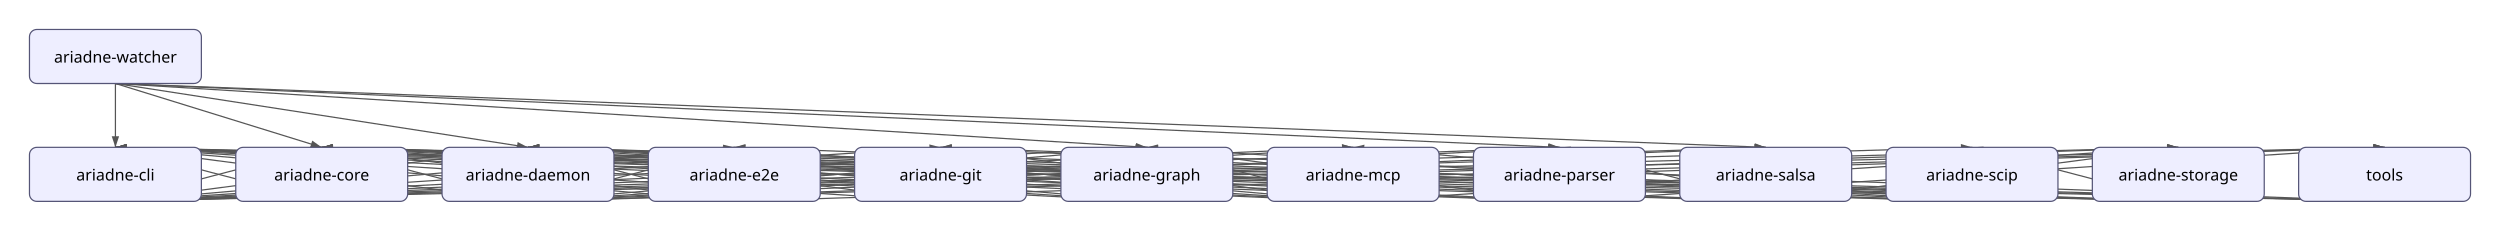
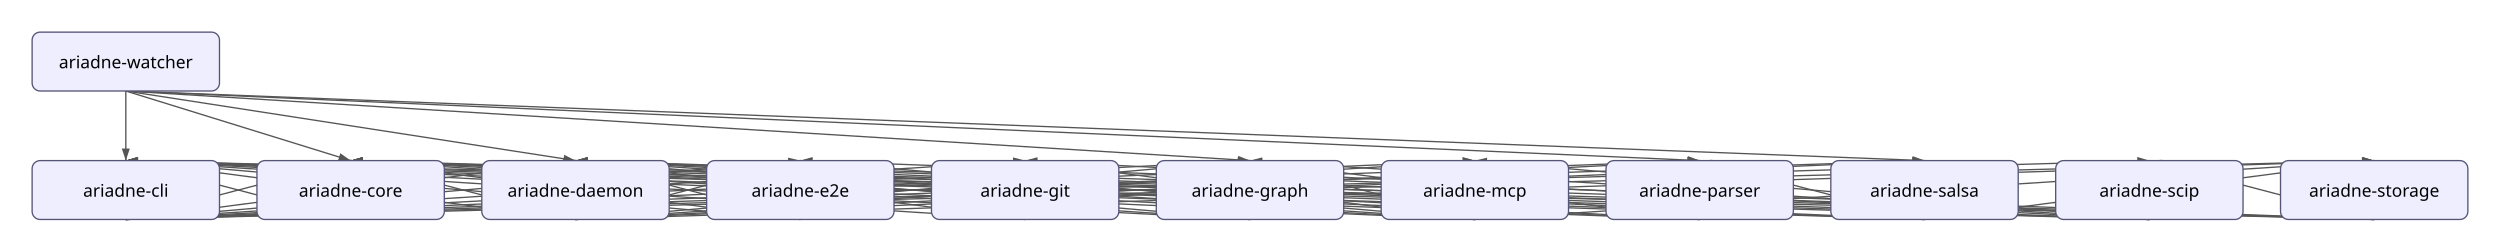
- <svg xmlns="http://www.w3.org/2000/svg" viewBox="0 0 2036 188" width="2036" height="188">
+ <svg xmlns="http://www.w3.org/2000/svg" viewBox="0 0 1868 188" width="1868" height="188">
  <defs>
    <marker id="arrow" markerWidth="10" markerHeight="10" refX="9" refY="3" orient="auto" markerUnits="strokeWidth">
      <polygon points="0,0 9,3 0,6" fill="#555" />
    </marker>
  </defs>
  <line x1="94" y1="164" x2="430" y2="120" stroke="#555" marker-end="url(#arrow)" />
  <line x1="94" y1="164" x2="262" y2="120" stroke="#555" marker-end="url(#arrow)" />
  <line x1="94" y1="164" x2="1102" y2="120" stroke="#555" marker-end="url(#arrow)" />
  <line x1="94" y1="164" x2="934" y2="120" stroke="#555" marker-end="url(#arrow)" />
+   <line x1="94" y1="164" x2="1774" y2="120" stroke="#555" marker-end="url(#arrow)" />
  <line x1="94" y1="164" x2="1270" y2="120" stroke="#555" marker-end="url(#arrow)" />
-   <line x1="94" y1="164" x2="1774" y2="120" stroke="#555" marker-end="url(#arrow)" />
-   <line x1="94" y1="164" x2="598" y2="120" stroke="#555" marker-end="url(#arrow)" />
  <line x1="94" y1="164" x2="1438" y2="120" stroke="#555" marker-end="url(#arrow)" />
  <line x1="94" y1="164" x2="1606" y2="120" stroke="#555" marker-end="url(#arrow)" />
-   <line x1="94" y1="164" x2="1942" y2="120" stroke="#555" marker-end="url(#arrow)" />
+   <line x1="94" y1="164" x2="598" y2="120" stroke="#555" marker-end="url(#arrow)" />
  <line x1="94" y1="164" x2="766" y2="120" stroke="#555" marker-end="url(#arrow)" />
  <line x1="430" y1="164" x2="94" y2="120" stroke="#555" marker-end="url(#arrow)" />
  <line x1="430" y1="164" x2="262" y2="120" stroke="#555" marker-end="url(#arrow)" />
  <line x1="430" y1="164" x2="1102" y2="120" stroke="#555" marker-end="url(#arrow)" />
  <line x1="430" y1="164" x2="934" y2="120" stroke="#555" marker-end="url(#arrow)" />
+   <line x1="430" y1="164" x2="1774" y2="120" stroke="#555" marker-end="url(#arrow)" />
  <line x1="430" y1="164" x2="1270" y2="120" stroke="#555" marker-end="url(#arrow)" />
-   <line x1="430" y1="164" x2="1774" y2="120" stroke="#555" marker-end="url(#arrow)" />
+   <line x1="430" y1="164" x2="1438" y2="120" stroke="#555" marker-end="url(#arrow)" />
  <line x1="430" y1="164" x2="598" y2="120" stroke="#555" marker-end="url(#arrow)" />
-   <line x1="430" y1="164" x2="1438" y2="120" stroke="#555" marker-end="url(#arrow)" />
-   <line x1="430" y1="164" x2="1942" y2="120" stroke="#555" marker-end="url(#arrow)" />
  <line x1="262" y1="164" x2="94" y2="120" stroke="#555" marker-end="url(#arrow)" />
  <line x1="1102" y1="164" x2="94" y2="120" stroke="#555" marker-end="url(#arrow)" />
  <line x1="1102" y1="164" x2="430" y2="120" stroke="#555" marker-end="url(#arrow)" />
  <line x1="1102" y1="164" x2="262" y2="120" stroke="#555" marker-end="url(#arrow)" />
  <line x1="1102" y1="164" x2="934" y2="120" stroke="#555" marker-end="url(#arrow)" />
  <line x1="1102" y1="164" x2="1774" y2="120" stroke="#555" marker-end="url(#arrow)" />
  <line x1="1102" y1="164" x2="598" y2="120" stroke="#555" marker-end="url(#arrow)" />
  <line x1="1102" y1="164" x2="766" y2="120" stroke="#555" marker-end="url(#arrow)" />
  <line x1="934" y1="164" x2="94" y2="120" stroke="#555" marker-end="url(#arrow)" />
  <line x1="934" y1="164" x2="430" y2="120" stroke="#555" marker-end="url(#arrow)" />
  <line x1="934" y1="164" x2="262" y2="120" stroke="#555" marker-end="url(#arrow)" />
+   <line x1="1774" y1="164" x2="94" y2="120" stroke="#555" marker-end="url(#arrow)" />
+   <line x1="1774" y1="164" x2="430" y2="120" stroke="#555" marker-end="url(#arrow)" />
+   <line x1="1774" y1="164" x2="262" y2="120" stroke="#555" marker-end="url(#arrow)" />
+   <line x1="1774" y1="164" x2="1606" y2="120" stroke="#555" marker-end="url(#arrow)" />
+   <line x1="1774" y1="164" x2="598" y2="120" stroke="#555" marker-end="url(#arrow)" />
  <line x1="1270" y1="164" x2="94" y2="120" stroke="#555" marker-end="url(#arrow)" />
  <line x1="1270" y1="164" x2="430" y2="120" stroke="#555" marker-end="url(#arrow)" />
  <line x1="1270" y1="164" x2="262" y2="120" stroke="#555" marker-end="url(#arrow)" />
  <line x1="1270" y1="164" x2="934" y2="120" stroke="#555" marker-end="url(#arrow)" />
-   <line x1="1270" y1="164" x2="1942" y2="120" stroke="#555" marker-end="url(#arrow)" />
-   <line x1="1774" y1="164" x2="94" y2="120" stroke="#555" marker-end="url(#arrow)" />
-   <line x1="1774" y1="164" x2="430" y2="120" stroke="#555" marker-end="url(#arrow)" />
-   <line x1="1774" y1="164" x2="262" y2="120" stroke="#555" marker-end="url(#arrow)" />
-   <line x1="1774" y1="164" x2="598" y2="120" stroke="#555" marker-end="url(#arrow)" />
-   <line x1="1774" y1="164" x2="1606" y2="120" stroke="#555" marker-end="url(#arrow)" />
-   <line x1="598" y1="164" x2="94" y2="120" stroke="#555" marker-end="url(#arrow)" />
-   <line x1="598" y1="164" x2="430" y2="120" stroke="#555" marker-end="url(#arrow)" />
-   <line x1="598" y1="164" x2="262" y2="120" stroke="#555" marker-end="url(#arrow)" />
-   <line x1="598" y1="164" x2="1942" y2="120" stroke="#555" marker-end="url(#arrow)" />
  <line x1="1438" y1="164" x2="94" y2="120" stroke="#555" marker-end="url(#arrow)" />
  <line x1="1438" y1="164" x2="430" y2="120" stroke="#555" marker-end="url(#arrow)" />
  <line x1="1438" y1="164" x2="262" y2="120" stroke="#555" marker-end="url(#arrow)" />
+   <line x1="1438" y1="164" x2="1774" y2="120" stroke="#555" marker-end="url(#arrow)" />
  <line x1="1438" y1="164" x2="1270" y2="120" stroke="#555" marker-end="url(#arrow)" />
-   <line x1="1438" y1="164" x2="1774" y2="120" stroke="#555" marker-end="url(#arrow)" />
  <line x1="1606" y1="164" x2="94" y2="120" stroke="#555" marker-end="url(#arrow)" />
  <line x1="1606" y1="164" x2="430" y2="120" stroke="#555" marker-end="url(#arrow)" />
  <line x1="1606" y1="164" x2="262" y2="120" stroke="#555" marker-end="url(#arrow)" />
  <line x1="1606" y1="164" x2="1102" y2="120" stroke="#555" marker-end="url(#arrow)" />
  <line x1="1606" y1="164" x2="934" y2="120" stroke="#555" marker-end="url(#arrow)" />
  <line x1="1606" y1="164" x2="766" y2="120" stroke="#555" marker-end="url(#arrow)" />
-   <line x1="1942" y1="164" x2="94" y2="120" stroke="#555" marker-end="url(#arrow)" />
-   <line x1="1942" y1="164" x2="430" y2="120" stroke="#555" marker-end="url(#arrow)" />
-   <line x1="1942" y1="164" x2="262" y2="120" stroke="#555" marker-end="url(#arrow)" />
-   <line x1="1942" y1="164" x2="766" y2="120" stroke="#555" marker-end="url(#arrow)" />
-   <line x1="766" y1="164" x2="94" y2="120" stroke="#555" marker-end="url(#arrow)" />
-   <line x1="766" y1="164" x2="430" y2="120" stroke="#555" marker-end="url(#arrow)" />
+   <line x1="598" y1="164" x2="94" y2="120" stroke="#555" marker-end="url(#arrow)" />
+   <line x1="598" y1="164" x2="430" y2="120" stroke="#555" marker-end="url(#arrow)" />
+   <line x1="598" y1="164" x2="262" y2="120" stroke="#555" marker-end="url(#arrow)" />
  <line x1="94" y1="68" x2="94" y2="120" stroke="#555" marker-end="url(#arrow)" />
  <line x1="94" y1="68" x2="430" y2="120" stroke="#555" marker-end="url(#arrow)" />
  <line x1="94" y1="68" x2="262" y2="120" stroke="#555" marker-end="url(#arrow)" />
  <line x1="94" y1="68" x2="934" y2="120" stroke="#555" marker-end="url(#arrow)" />
  <line x1="94" y1="68" x2="1270" y2="120" stroke="#555" marker-end="url(#arrow)" />
  <line x1="94" y1="68" x2="1438" y2="120" stroke="#555" marker-end="url(#arrow)" />
+   <line x1="766" y1="164" x2="94" y2="120" stroke="#555" marker-end="url(#arrow)" />
+   <line x1="766" y1="164" x2="430" y2="120" stroke="#555" marker-end="url(#arrow)" />
  <rect x="24" y="24" width="140" height="44" rx="6" fill="#eef" stroke="#557" />
  <text x="94" y="51" text-anchor="middle" font-family="sans-serif" font-size="13">ariadne-watcher</text>
  <rect x="24" y="120" width="140" height="44" rx="6" fill="#eef" stroke="#557" />
  <text x="94" y="147" text-anchor="middle" font-family="sans-serif" font-size="13">ariadne-cli</text>
  <rect x="192" y="120" width="140" height="44" rx="6" fill="#eef" stroke="#557" />
  <text x="262" y="147" text-anchor="middle" font-family="sans-serif" font-size="13">ariadne-core</text>
  <rect x="360" y="120" width="140" height="44" rx="6" fill="#eef" stroke="#557" />
  <text x="430" y="147" text-anchor="middle" font-family="sans-serif" font-size="13">ariadne-daemon</text>
  <rect x="528" y="120" width="140" height="44" rx="6" fill="#eef" stroke="#557" />
  <text x="598" y="147" text-anchor="middle" font-family="sans-serif" font-size="13">ariadne-e2e</text>
  <rect x="696" y="120" width="140" height="44" rx="6" fill="#eef" stroke="#557" />
  <text x="766" y="147" text-anchor="middle" font-family="sans-serif" font-size="13">ariadne-git</text>
  <rect x="864" y="120" width="140" height="44" rx="6" fill="#eef" stroke="#557" />
  <text x="934" y="147" text-anchor="middle" font-family="sans-serif" font-size="13">ariadne-graph</text>
  <rect x="1032" y="120" width="140" height="44" rx="6" fill="#eef" stroke="#557" />
  <text x="1102" y="147" text-anchor="middle" font-family="sans-serif" font-size="13">ariadne-mcp</text>
  <rect x="1200" y="120" width="140" height="44" rx="6" fill="#eef" stroke="#557" />
  <text x="1270" y="147" text-anchor="middle" font-family="sans-serif" font-size="13">ariadne-parser</text>
  <rect x="1368" y="120" width="140" height="44" rx="6" fill="#eef" stroke="#557" />
  <text x="1438" y="147" text-anchor="middle" font-family="sans-serif" font-size="13">ariadne-salsa</text>
  <rect x="1536" y="120" width="140" height="44" rx="6" fill="#eef" stroke="#557" />
  <text x="1606" y="147" text-anchor="middle" font-family="sans-serif" font-size="13">ariadne-scip</text>
  <rect x="1704" y="120" width="140" height="44" rx="6" fill="#eef" stroke="#557" />
  <text x="1774" y="147" text-anchor="middle" font-family="sans-serif" font-size="13">ariadne-storage</text>
-   <rect x="1872" y="120" width="140" height="44" rx="6" fill="#eef" stroke="#557" />
-   <text x="1942" y="147" text-anchor="middle" font-family="sans-serif" font-size="13">tools</text>
</svg>
